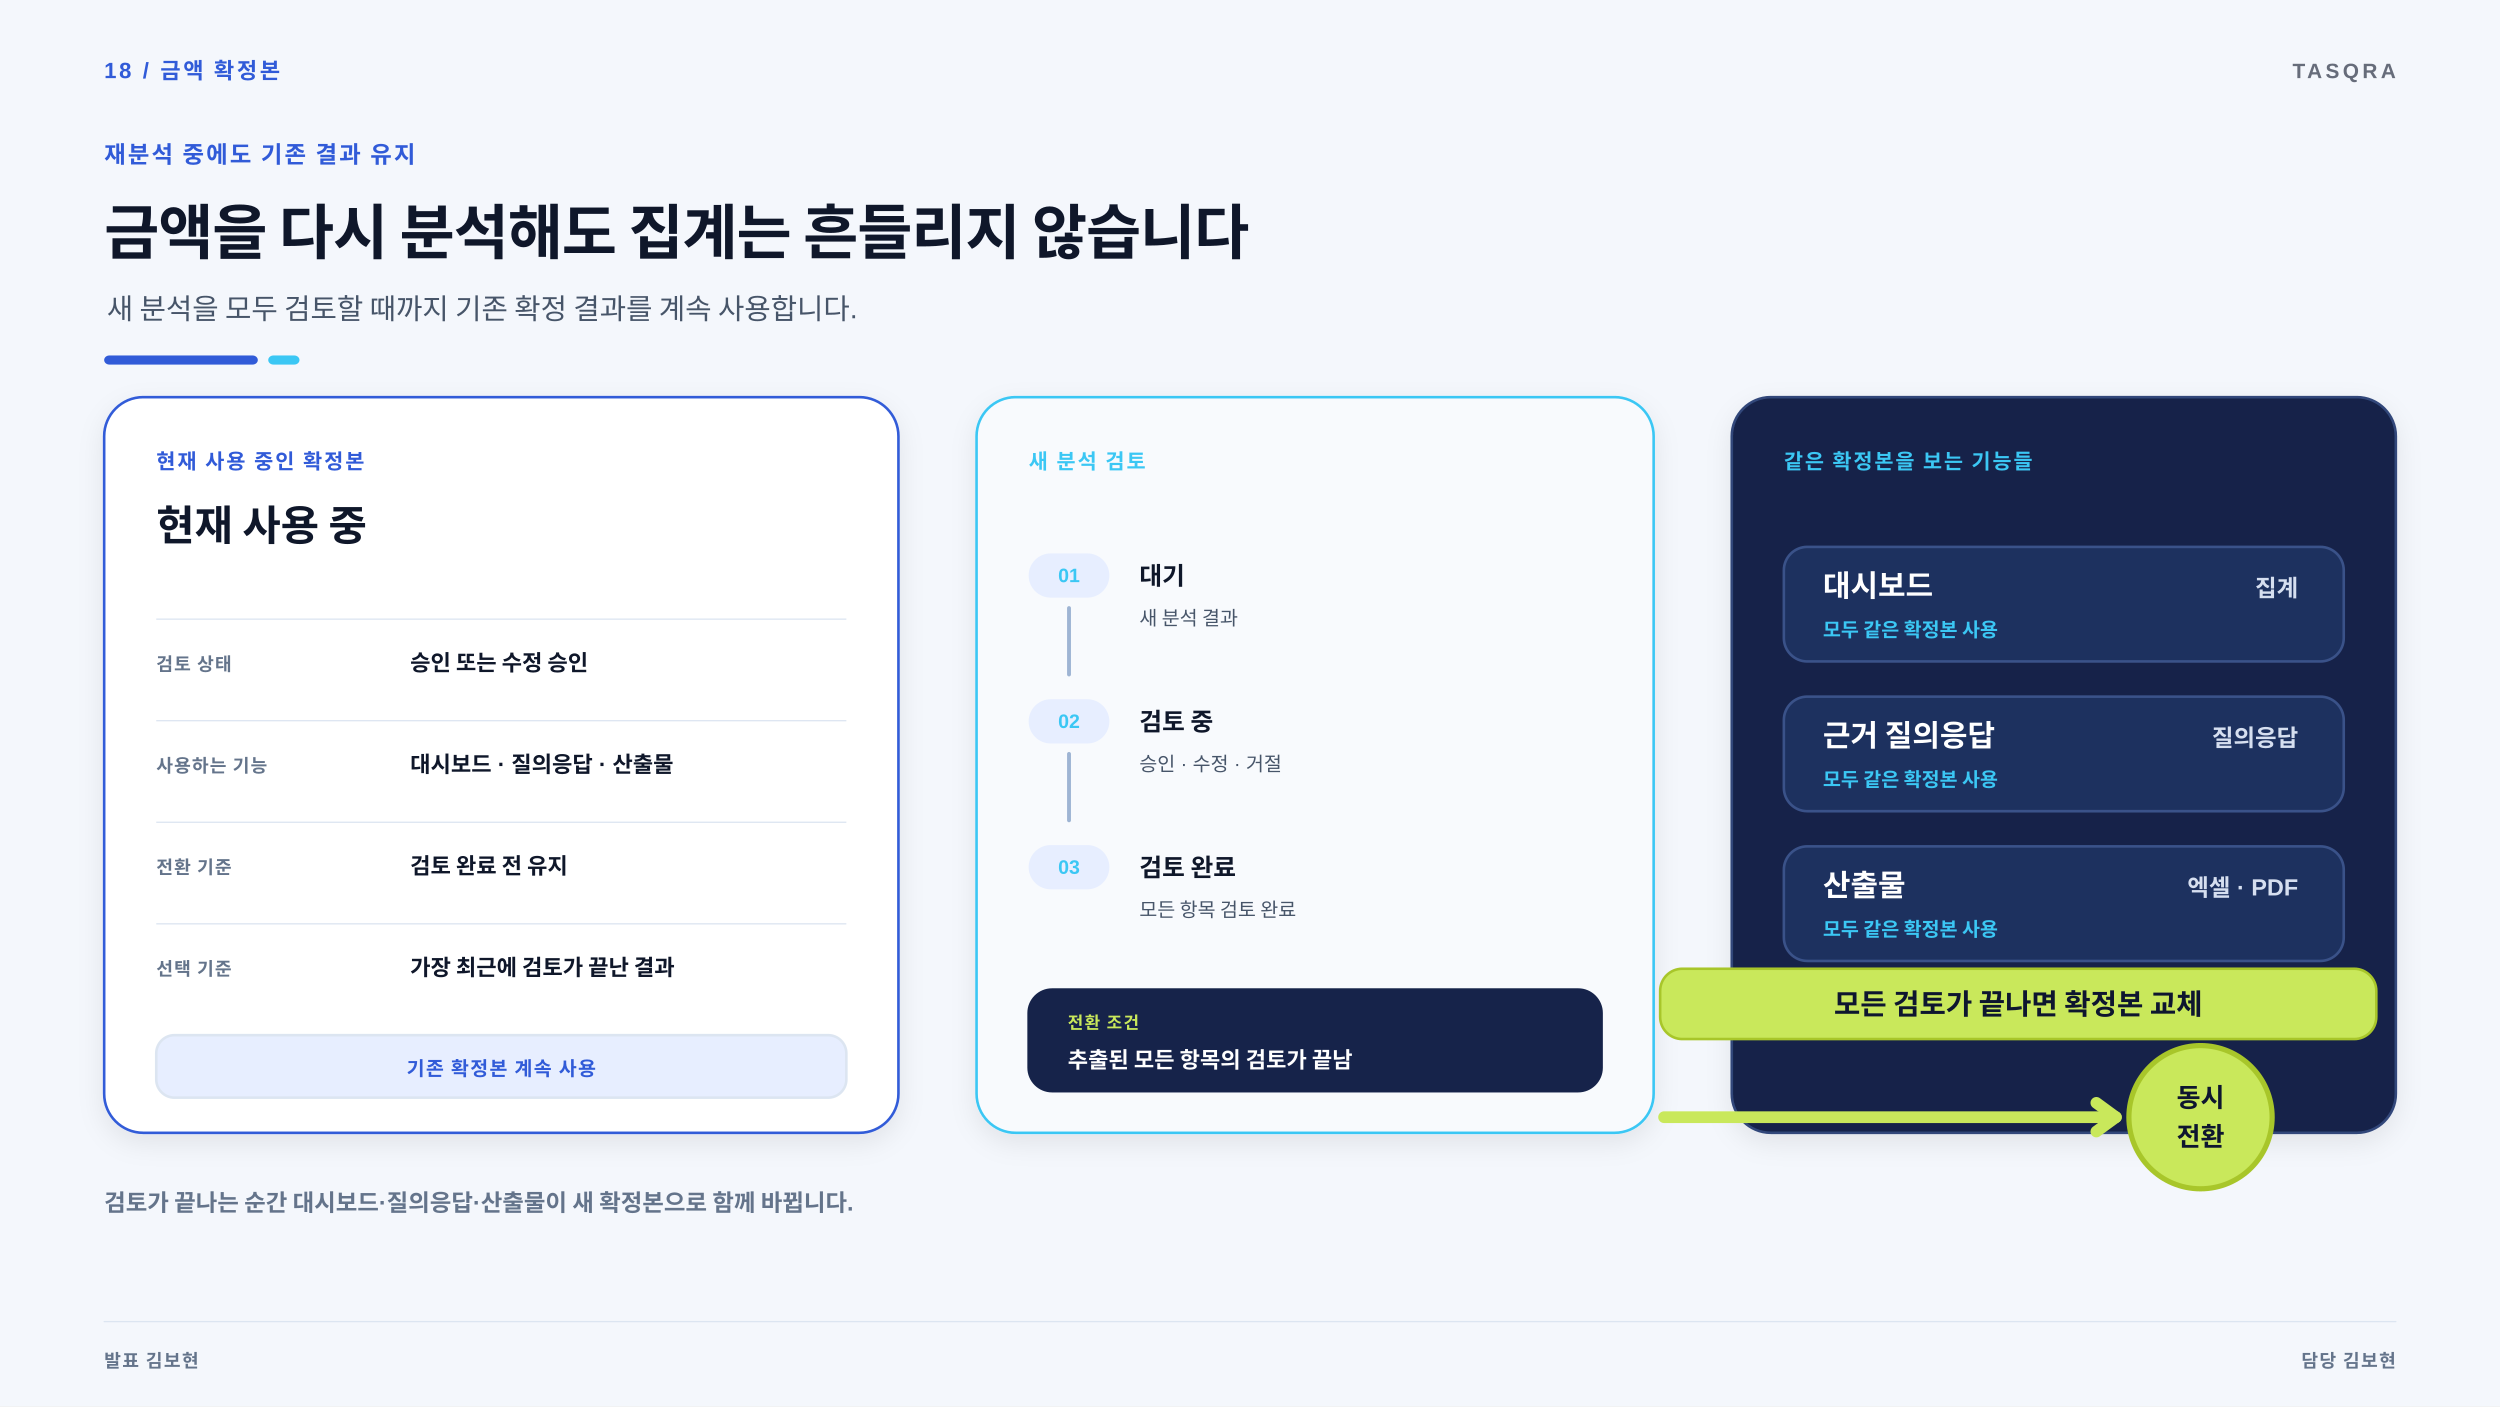
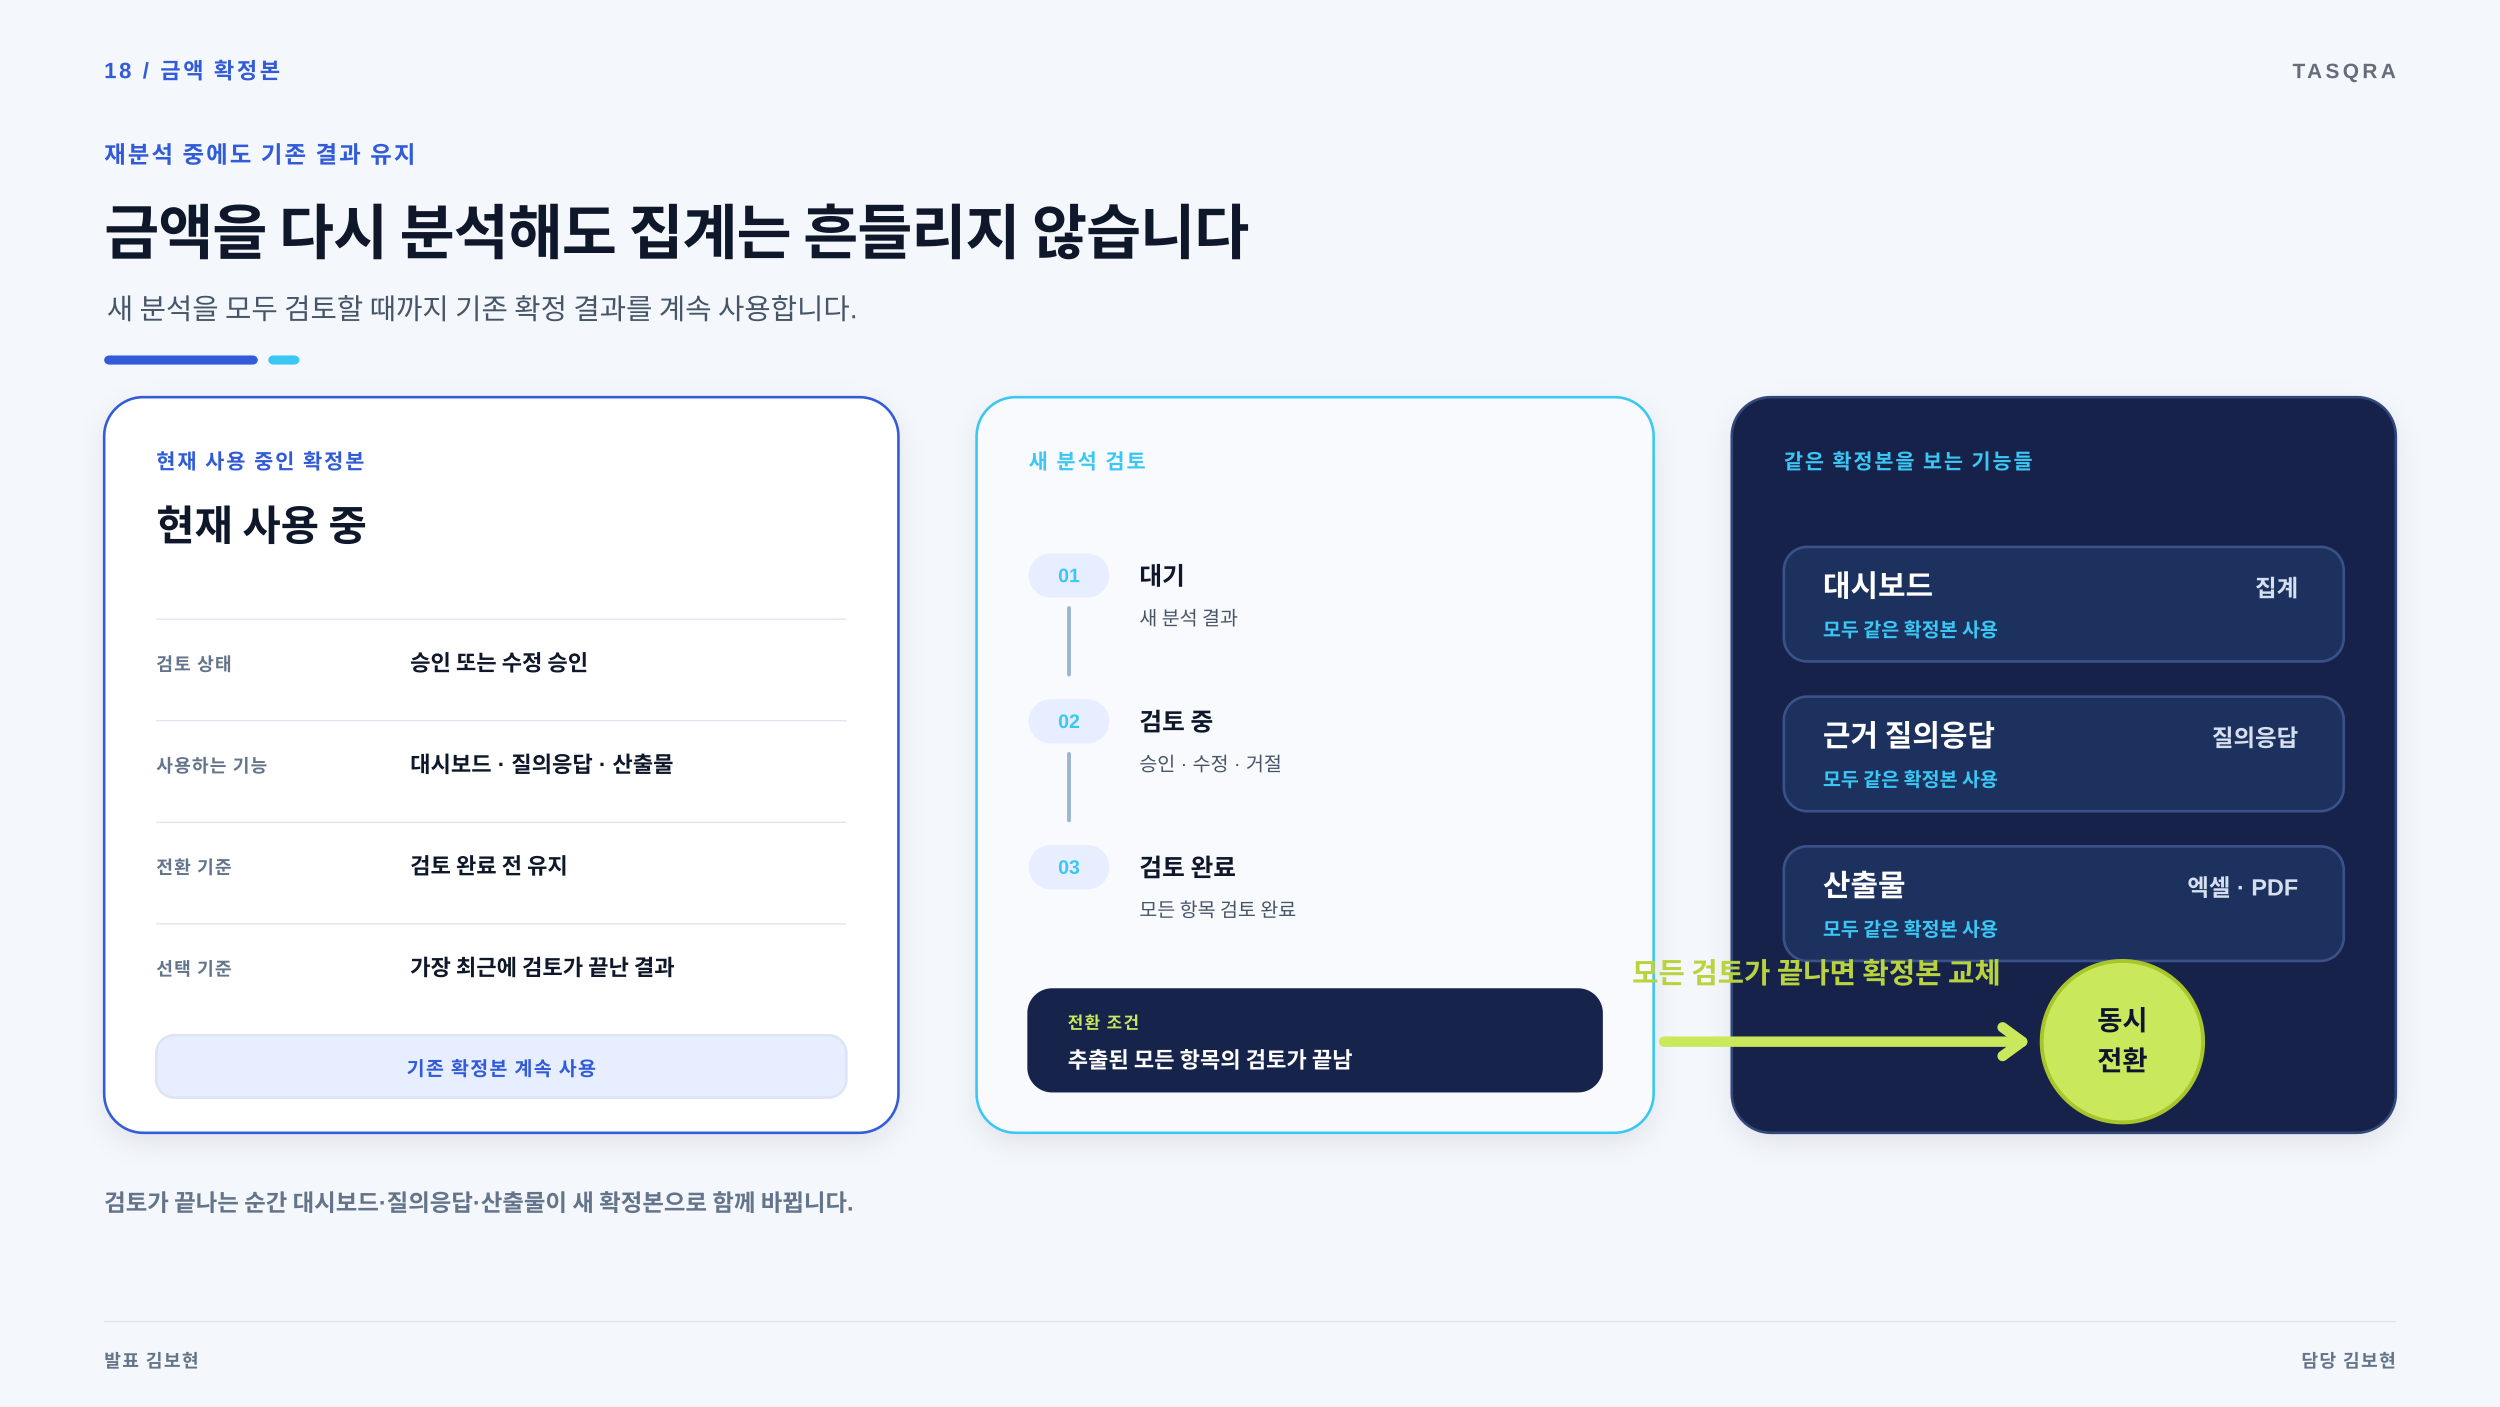
<svg xmlns="http://www.w3.org/2000/svg" width="1920" height="1080" viewBox="0 0 1920 1080">
  <defs>
    <style>@font-face{font-family:NotoKR;src:url("../../포트폴리오/NotoSansKR.ttf") format("truetype");} text{font-family:NotoKR,Arial,sans-serif;}</style>
    <filter id="shadow" x="-20%" y="-20%" width="140%" height="140%">
      <feDropShadow dx="0" dy="12" stdDeviation="16" flood-color="#0E162F" flood-opacity="0.11" />
    </filter>
    <filter id="softShadow" x="-20%" y="-20%" width="140%" height="140%">
      <feDropShadow dx="0" dy="7" stdDeviation="10" flood-color="#0E162F" flood-opacity="0.08" />
    </filter>
  </defs>
  <rect x="0" y="0" width="1920" height="1080" rx="0" fill="#F4F7FC" stroke="none" stroke-width="0" opacity="1" />
  <text x="80" y="60" font-family="NotoKR, Arial, sans-serif" font-size="17" font-weight="800" font-style="normal" fill="#315BD8" text-anchor="start" letter-spacing="2" opacity="1">18  /  금액 확정본</text>
  <text x="1840" y="60" font-family="NotoKR, Arial, sans-serif" font-size="16" font-weight="800" font-style="normal" fill="#0F172A" text-anchor="end" letter-spacing="2.6" opacity="0.62">TASQRA</text>
  <line x1="80" y1="1015" x2="1840" y2="1015" stroke="#DCE5F1" stroke-width="1" stroke-linecap="round" opacity="1" />
  <text x="80" y="1050" font-family="NotoKR, Arial, sans-serif" font-size="14" font-weight="700" font-style="normal" fill="#64748B" text-anchor="start" letter-spacing="1" opacity="1">발표  김보현</text>
  <text x="1840" y="1050" font-family="NotoKR, Arial, sans-serif" font-size="14" font-weight="700" font-style="normal" fill="#64748B" text-anchor="end" letter-spacing="1" opacity="1">담당  김보현</text>
  <text x="80" y="125" font-family="NotoKR, Arial, sans-serif" font-size="18" font-weight="800" font-style="normal" fill="#315BD8" text-anchor="start" letter-spacing="1.6" opacity="1">재분석 중에도 기존 결과 유지</text>
  <text x="80" y="195" font-family="NotoKR, Arial, sans-serif" font-size="46" font-weight="800" font-style="normal" fill="#0F172A" text-anchor="start" letter-spacing="-0.8" opacity="1">금액을 다시 분석해도 집계는 흔들리지 않습니다</text>
  <text x="82" y="245" font-family="NotoKR, Arial, sans-serif" font-size="22" font-weight="500" font-style="normal" fill="#475569" text-anchor="start" letter-spacing="0" opacity="1">새 분석을 모두 검토할 때까지 기존 확정 결과를 계속 사용합니다.</text>
  <rect x="80" y="273" width="118" height="7" rx="4" fill="#315BD8" stroke="none" stroke-width="0" opacity="1" />
  <rect x="206" y="273" width="24" height="7" rx="4" fill="#3BC7F4" stroke="none" stroke-width="0" opacity="1" />
  <rect x="80" y="305" width="610" height="565" rx="30" fill="#FFFFFF" stroke="#315BD8" stroke-width="2" opacity="1" filter="url(#softShadow)" />
  <text x="120" y="360" font-family="NotoKR, Arial, sans-serif" font-size="16" font-weight="800" font-style="normal" fill="#315BD8" text-anchor="start" letter-spacing="1.5" opacity="1">현재 사용 중인 확정본</text>
  <text x="120" y="415" font-family="NotoKR, Arial, sans-serif" font-size="32" font-weight="800" font-style="normal" fill="#0F172A" text-anchor="start" letter-spacing="0" opacity="1">현재 사용 중</text>
  <rect x="120" y="475" width="530" height="1" rx="0" fill="#DCE5F1" stroke="none" stroke-width="0" opacity="1" />
  <text x="120" y="515" font-family="NotoKR, Arial, sans-serif" font-size="14" font-weight="800" font-style="normal" fill="#64748B" text-anchor="start" letter-spacing="0.8" opacity="1">검토 상태</text>
  <text x="315" y="515" font-family="NotoKR, Arial, sans-serif" font-size="17" font-weight="700" font-style="normal" fill="#0F172A" text-anchor="start" letter-spacing="0" opacity="1">승인 또는 수정 승인</text>
  <rect x="120" y="553" width="530" height="1" rx="0" fill="#DCE5F1" stroke="none" stroke-width="0" opacity="1" />
  <text x="120" y="593" font-family="NotoKR, Arial, sans-serif" font-size="14" font-weight="800" font-style="normal" fill="#64748B" text-anchor="start" letter-spacing="0.8" opacity="1">사용하는 기능</text>
  <text x="315" y="593" font-family="NotoKR, Arial, sans-serif" font-size="17" font-weight="700" font-style="normal" fill="#0F172A" text-anchor="start" letter-spacing="0" opacity="1">대시보드 · 질의응답 · 산출물</text>
  <rect x="120" y="631" width="530" height="1" rx="0" fill="#DCE5F1" stroke="none" stroke-width="0" opacity="1" />
  <text x="120" y="671" font-family="NotoKR, Arial, sans-serif" font-size="14" font-weight="800" font-style="normal" fill="#64748B" text-anchor="start" letter-spacing="0.8" opacity="1">전환 기준</text>
  <text x="315" y="671" font-family="NotoKR, Arial, sans-serif" font-size="17" font-weight="700" font-style="normal" fill="#0F172A" text-anchor="start" letter-spacing="0" opacity="1">검토 완료 전 유지</text>
  <rect x="120" y="709" width="530" height="1" rx="0" fill="#DCE5F1" stroke="none" stroke-width="0" opacity="1" />
  <text x="120" y="749" font-family="NotoKR, Arial, sans-serif" font-size="14" font-weight="800" font-style="normal" fill="#64748B" text-anchor="start" letter-spacing="0.8" opacity="1">선택 기준</text>
  <text x="315" y="749" font-family="NotoKR, Arial, sans-serif" font-size="17" font-weight="700" font-style="normal" fill="#0F172A" text-anchor="start" letter-spacing="0" opacity="1">가장 최근에 검토가 끝난 결과</text>
  <rect x="120" y="795" width="530" height="48" rx="14" fill="#E7EEFF" stroke="#DCE5F1" stroke-width="2" opacity="1" />
  <text x="385" y="826" font-family="NotoKR, Arial, sans-serif" font-size="15" font-weight="800" font-style="normal" fill="#315BD8" text-anchor="middle" letter-spacing="1.0" opacity="1">기존 확정본 계속 사용</text>
  <rect x="750" y="305" width="520" height="565" rx="30" fill="#F8FAFD" stroke="#3BC7F4" stroke-width="2" opacity="1" filter="url(#softShadow)" />
  <text x="790" y="360" font-family="NotoKR, Arial, sans-serif" font-size="16" font-weight="800" font-style="normal" fill="#3BC7F4" text-anchor="start" letter-spacing="1.5" opacity="1">새 분석 검토</text>
  <rect x="790" y="425" width="62" height="34" rx="17.0" fill="#E7EEFF" stroke="none" stroke-width="0" opacity="1" />
  <text x="821.0" y="447.1" font-family="NotoKR, Arial, sans-serif" font-size="15" font-weight="700" font-style="normal" fill="#3BC7F4" text-anchor="middle" letter-spacing="0" opacity="1">01</text>
  <text x="875" y="449" font-family="NotoKR, Arial, sans-serif" font-size="19" font-weight="800" font-style="normal" fill="#0F172A" text-anchor="start" letter-spacing="0" opacity="1">대기</text>
  <text x="875" y="480" font-family="NotoKR, Arial, sans-serif" font-size="15" font-weight="500" font-style="normal" fill="#475569" text-anchor="start" letter-spacing="0" opacity="1">새 분석 결과</text>
  <line x1="821" y1="467" x2="821" y2="518" stroke="#9EB4D3" stroke-width="3" stroke-linecap="round" opacity="1" />
  <rect x="790" y="537" width="62" height="34" rx="17.0" fill="#E7EEFF" stroke="none" stroke-width="0" opacity="1" />
  <text x="821.0" y="559.1" font-family="NotoKR, Arial, sans-serif" font-size="15" font-weight="700" font-style="normal" fill="#3BC7F4" text-anchor="middle" letter-spacing="0" opacity="1">02</text>
  <text x="875" y="561" font-family="NotoKR, Arial, sans-serif" font-size="19" font-weight="800" font-style="normal" fill="#0F172A" text-anchor="start" letter-spacing="0" opacity="1">검토 중</text>
  <text x="875" y="592" font-family="NotoKR, Arial, sans-serif" font-size="15" font-weight="500" font-style="normal" fill="#475569" text-anchor="start" letter-spacing="0" opacity="1">승인 · 수정 · 거절</text>
  <line x1="821" y1="579" x2="821" y2="630" stroke="#9EB4D3" stroke-width="3" stroke-linecap="round" opacity="1" />
  <rect x="790" y="649" width="62" height="34" rx="17.0" fill="#E7EEFF" stroke="none" stroke-width="0" opacity="1" />
  <text x="821.0" y="671.1" font-family="NotoKR, Arial, sans-serif" font-size="15" font-weight="700" font-style="normal" fill="#3BC7F4" text-anchor="middle" letter-spacing="0" opacity="1">03</text>
  <text x="875" y="673" font-family="NotoKR, Arial, sans-serif" font-size="19" font-weight="800" font-style="normal" fill="#0F172A" text-anchor="start" letter-spacing="0" opacity="1">검토 완료</text>
  <text x="875" y="704" font-family="NotoKR, Arial, sans-serif" font-size="15" font-weight="500" font-style="normal" fill="#475569" text-anchor="start" letter-spacing="0" opacity="1">모든 항목 검토 완료</text>
  <rect x="790" y="760" width="440" height="78" rx="18" fill="#16234A" stroke="#16234A" stroke-width="2" opacity="1" />
  <text x="820" y="790" font-family="NotoKR, Arial, sans-serif" font-size="13" font-weight="800" font-style="normal" fill="#C9E85B" text-anchor="start" letter-spacing="1.0" opacity="1">전환 조건</text>
  <text x="820" y="820" font-family="NotoKR, Arial, sans-serif" font-size="17" font-weight="700" font-style="normal" fill="#FFFFFF" text-anchor="start" letter-spacing="0" opacity="1">추출된 모든 항목의 검토가 끝남</text>
  <rect x="1330" y="305" width="510" height="565" rx="30" fill="#16234A" stroke="#31477A" stroke-width="2" opacity="1" filter="url(#softShadow)" />
  <text x="1370" y="360" font-family="NotoKR, Arial, sans-serif" font-size="16" font-weight="800" font-style="normal" fill="#3BC7F4" text-anchor="start" letter-spacing="1.4" opacity="1">같은 확정본을 보는 기능들</text>
  <rect x="1370" y="420" width="430" height="88" rx="18" fill="#1D315F" stroke="#3A5289" stroke-width="2" opacity="1" />
  <text x="1400" y="458" font-family="NotoKR, Arial, sans-serif" font-size="23" font-weight="800" font-style="normal" fill="#FFFFFF" text-anchor="start" letter-spacing="0" opacity="1">대시보드</text>
  <text x="1765" y="458" font-family="NotoKR, Arial, sans-serif" font-size="18" font-weight="700" font-style="normal" fill="#D6DFF0" text-anchor="end" letter-spacing="0" opacity="1">집계</text>
  <text x="1400" y="489" font-family="NotoKR, Arial, sans-serif" font-size="15" font-weight="700" font-style="normal" fill="#3BC7F4" text-anchor="start" letter-spacing="0" opacity="1">모두 같은 확정본 사용</text>
  <rect x="1370" y="535" width="430" height="88" rx="18" fill="#1D315F" stroke="#3A5289" stroke-width="2" opacity="1" />
  <text x="1400" y="573" font-family="NotoKR, Arial, sans-serif" font-size="23" font-weight="800" font-style="normal" fill="#FFFFFF" text-anchor="start" letter-spacing="0" opacity="1">근거 질의응답</text>
  <text x="1765" y="573" font-family="NotoKR, Arial, sans-serif" font-size="18" font-weight="700" font-style="normal" fill="#D6DFF0" text-anchor="end" letter-spacing="0" opacity="1">질의응답</text>
  <text x="1400" y="604" font-family="NotoKR, Arial, sans-serif" font-size="15" font-weight="700" font-style="normal" fill="#3BC7F4" text-anchor="start" letter-spacing="0" opacity="1">모두 같은 확정본 사용</text>
  <rect x="1370" y="650" width="430" height="88" rx="18" fill="#1D315F" stroke="#3A5289" stroke-width="2" opacity="1" />
  <text x="1400" y="688" font-family="NotoKR, Arial, sans-serif" font-size="23" font-weight="800" font-style="normal" fill="#FFFFFF" text-anchor="start" letter-spacing="0" opacity="1">산출물</text>
  <text x="1765" y="688" font-family="NotoKR, Arial, sans-serif" font-size="18" font-weight="700" font-style="normal" fill="#D6DFF0" text-anchor="end" letter-spacing="0" opacity="1">엑셀 · PDF</text>
  <text x="1400" y="719" font-family="NotoKR, Arial, sans-serif" font-size="15" font-weight="700" font-style="normal" fill="#3BC7F4" text-anchor="start" letter-spacing="0" opacity="1">모두 같은 확정본 사용</text>
-   <rect x="1275" y="744" width="550" height="54" rx="17" fill="#C9E85B" stroke="#A8C62A" stroke-width="2" opacity="1" />
-   <text x="1550" y="779" font-family="NotoKR, Arial, sans-serif" font-size="22" font-weight="800" font-style="normal" fill="#0E162F" text-anchor="middle" letter-spacing="0" opacity="1">모든 검토가 끝나면 확정본 교체</text>
-   <line x1="1278" y1="858" x2="1625" y2="858" stroke="#C9E85B" stroke-width="9" stroke-linecap="round" opacity="1" />
-   <path d="M 1610 847 L 1625 858 L 1610 869" fill="none" stroke="#C9E85B" stroke-width="9" stroke-linecap="round" stroke-linejoin="round" />
-   <circle cx="1690" cy="858" r="55" fill="#C9E85B" stroke="#A8C62A" stroke-width="4" opacity="1" />
-   <text x="1690" y="850" font-family="NotoKR, Arial, sans-serif" font-size="20" font-weight="800" font-style="normal" fill="#0E162F" text-anchor="middle" letter-spacing="0" opacity="1">동시</text>
-   <text x="1690" y="880" font-family="NotoKR, Arial, sans-serif" font-size="20" font-weight="800" font-style="normal" fill="#0E162F" text-anchor="middle" letter-spacing="0" opacity="1">전환</text>
+   <circle cx="1630" cy="800" r="62" fill="#C9E85B" stroke="#A8C62A" stroke-width="3" opacity="1" />
+   <text x="1630" y="791" font-family="NotoKR, Arial, sans-serif" font-size="21" font-weight="800" font-style="normal" fill="#0E162F" text-anchor="middle" letter-spacing="0" opacity="1">동시</text>
+   <text x="1630" y="822" font-family="NotoKR, Arial, sans-serif" font-size="21" font-weight="800" font-style="normal" fill="#0E162F" text-anchor="middle" letter-spacing="0" opacity="1">전환</text>
+   <line x1="1278" y1="800" x2="1553" y2="800" stroke="#C9E85B" stroke-width="8" stroke-linecap="round" opacity="1" />
+   <path d="M 1538 789 L 1553 800 L 1538 811" fill="none" stroke="#C9E85B" stroke-width="8" stroke-linecap="round" stroke-linejoin="round" />
+   <text x="1395" y="755" font-family="NotoKR, Arial, sans-serif" font-size="22" font-weight="800" font-style="normal" fill="#B9D33F" text-anchor="middle" letter-spacing="0" opacity="1">모든 검토가 끝나면 확정본 교체</text>
  <text x="80" y="930" font-family="NotoKR, Arial, sans-serif" font-size="18" font-weight="700" font-style="normal" fill="#64748B" text-anchor="start" letter-spacing="0" opacity="1">검토가 끝나는 순간 대시보드·질의응답·산출물이 새 확정본으로 함께 바뀝니다.</text>
</svg>
